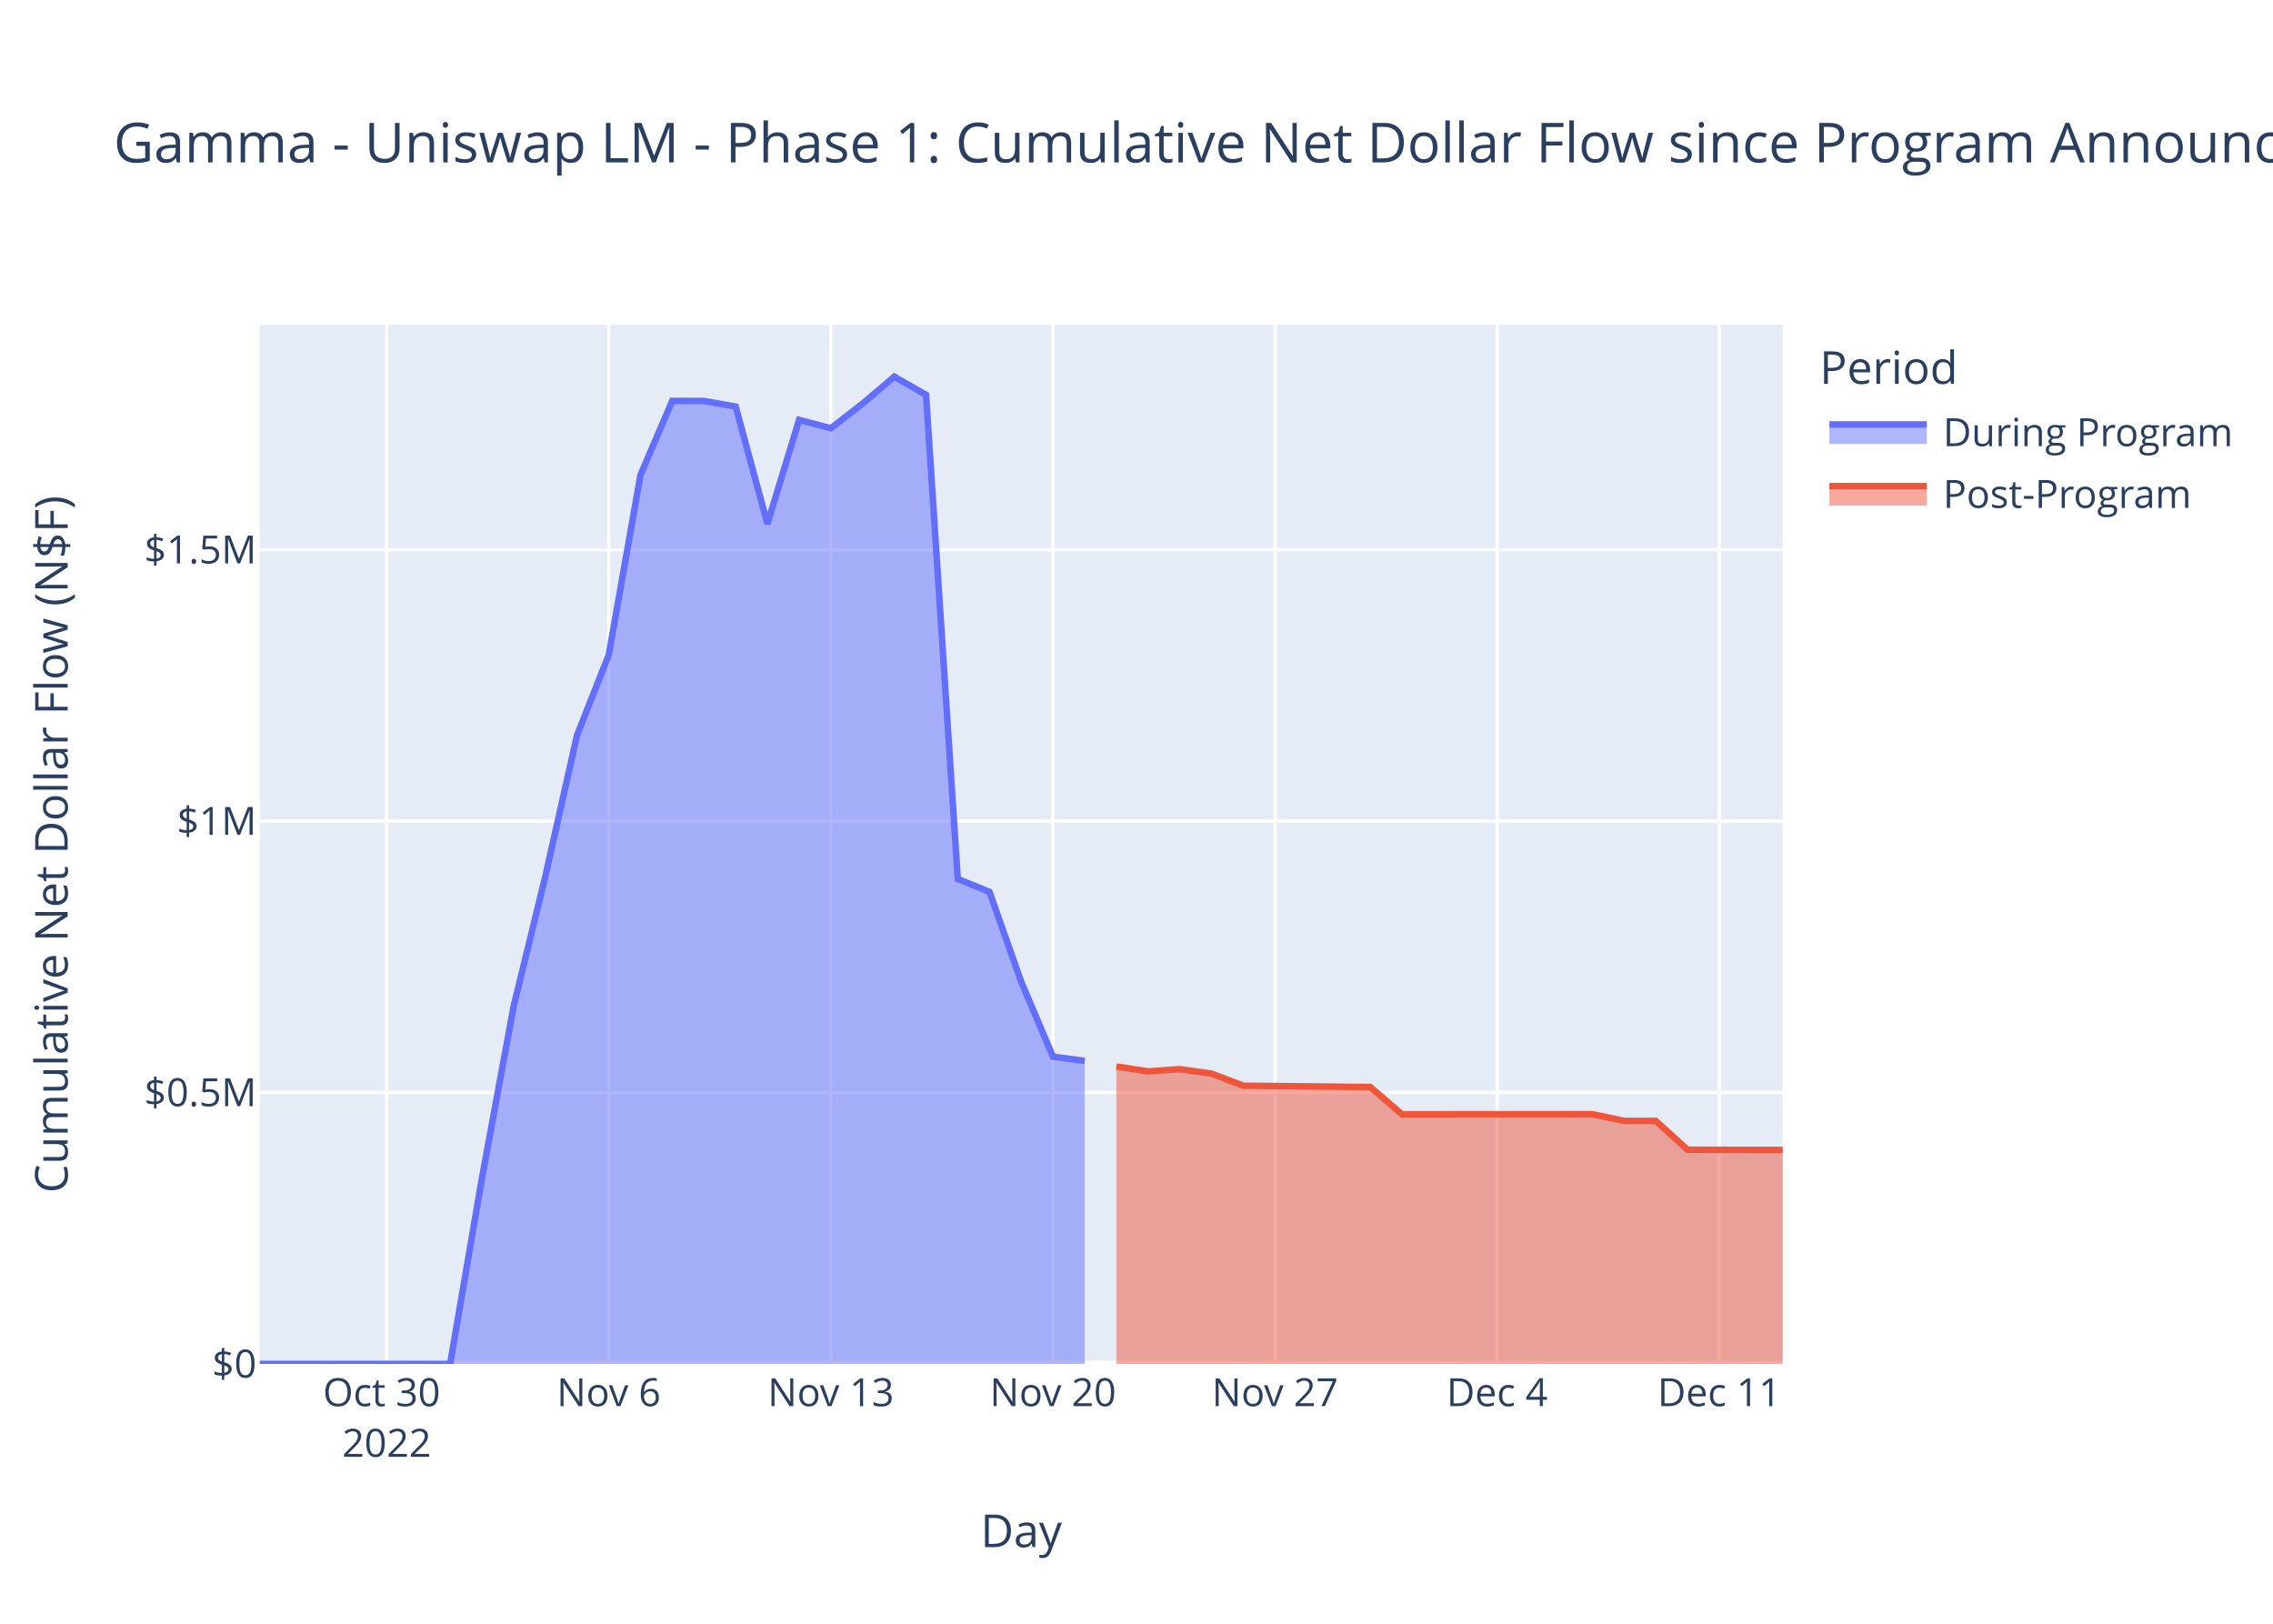
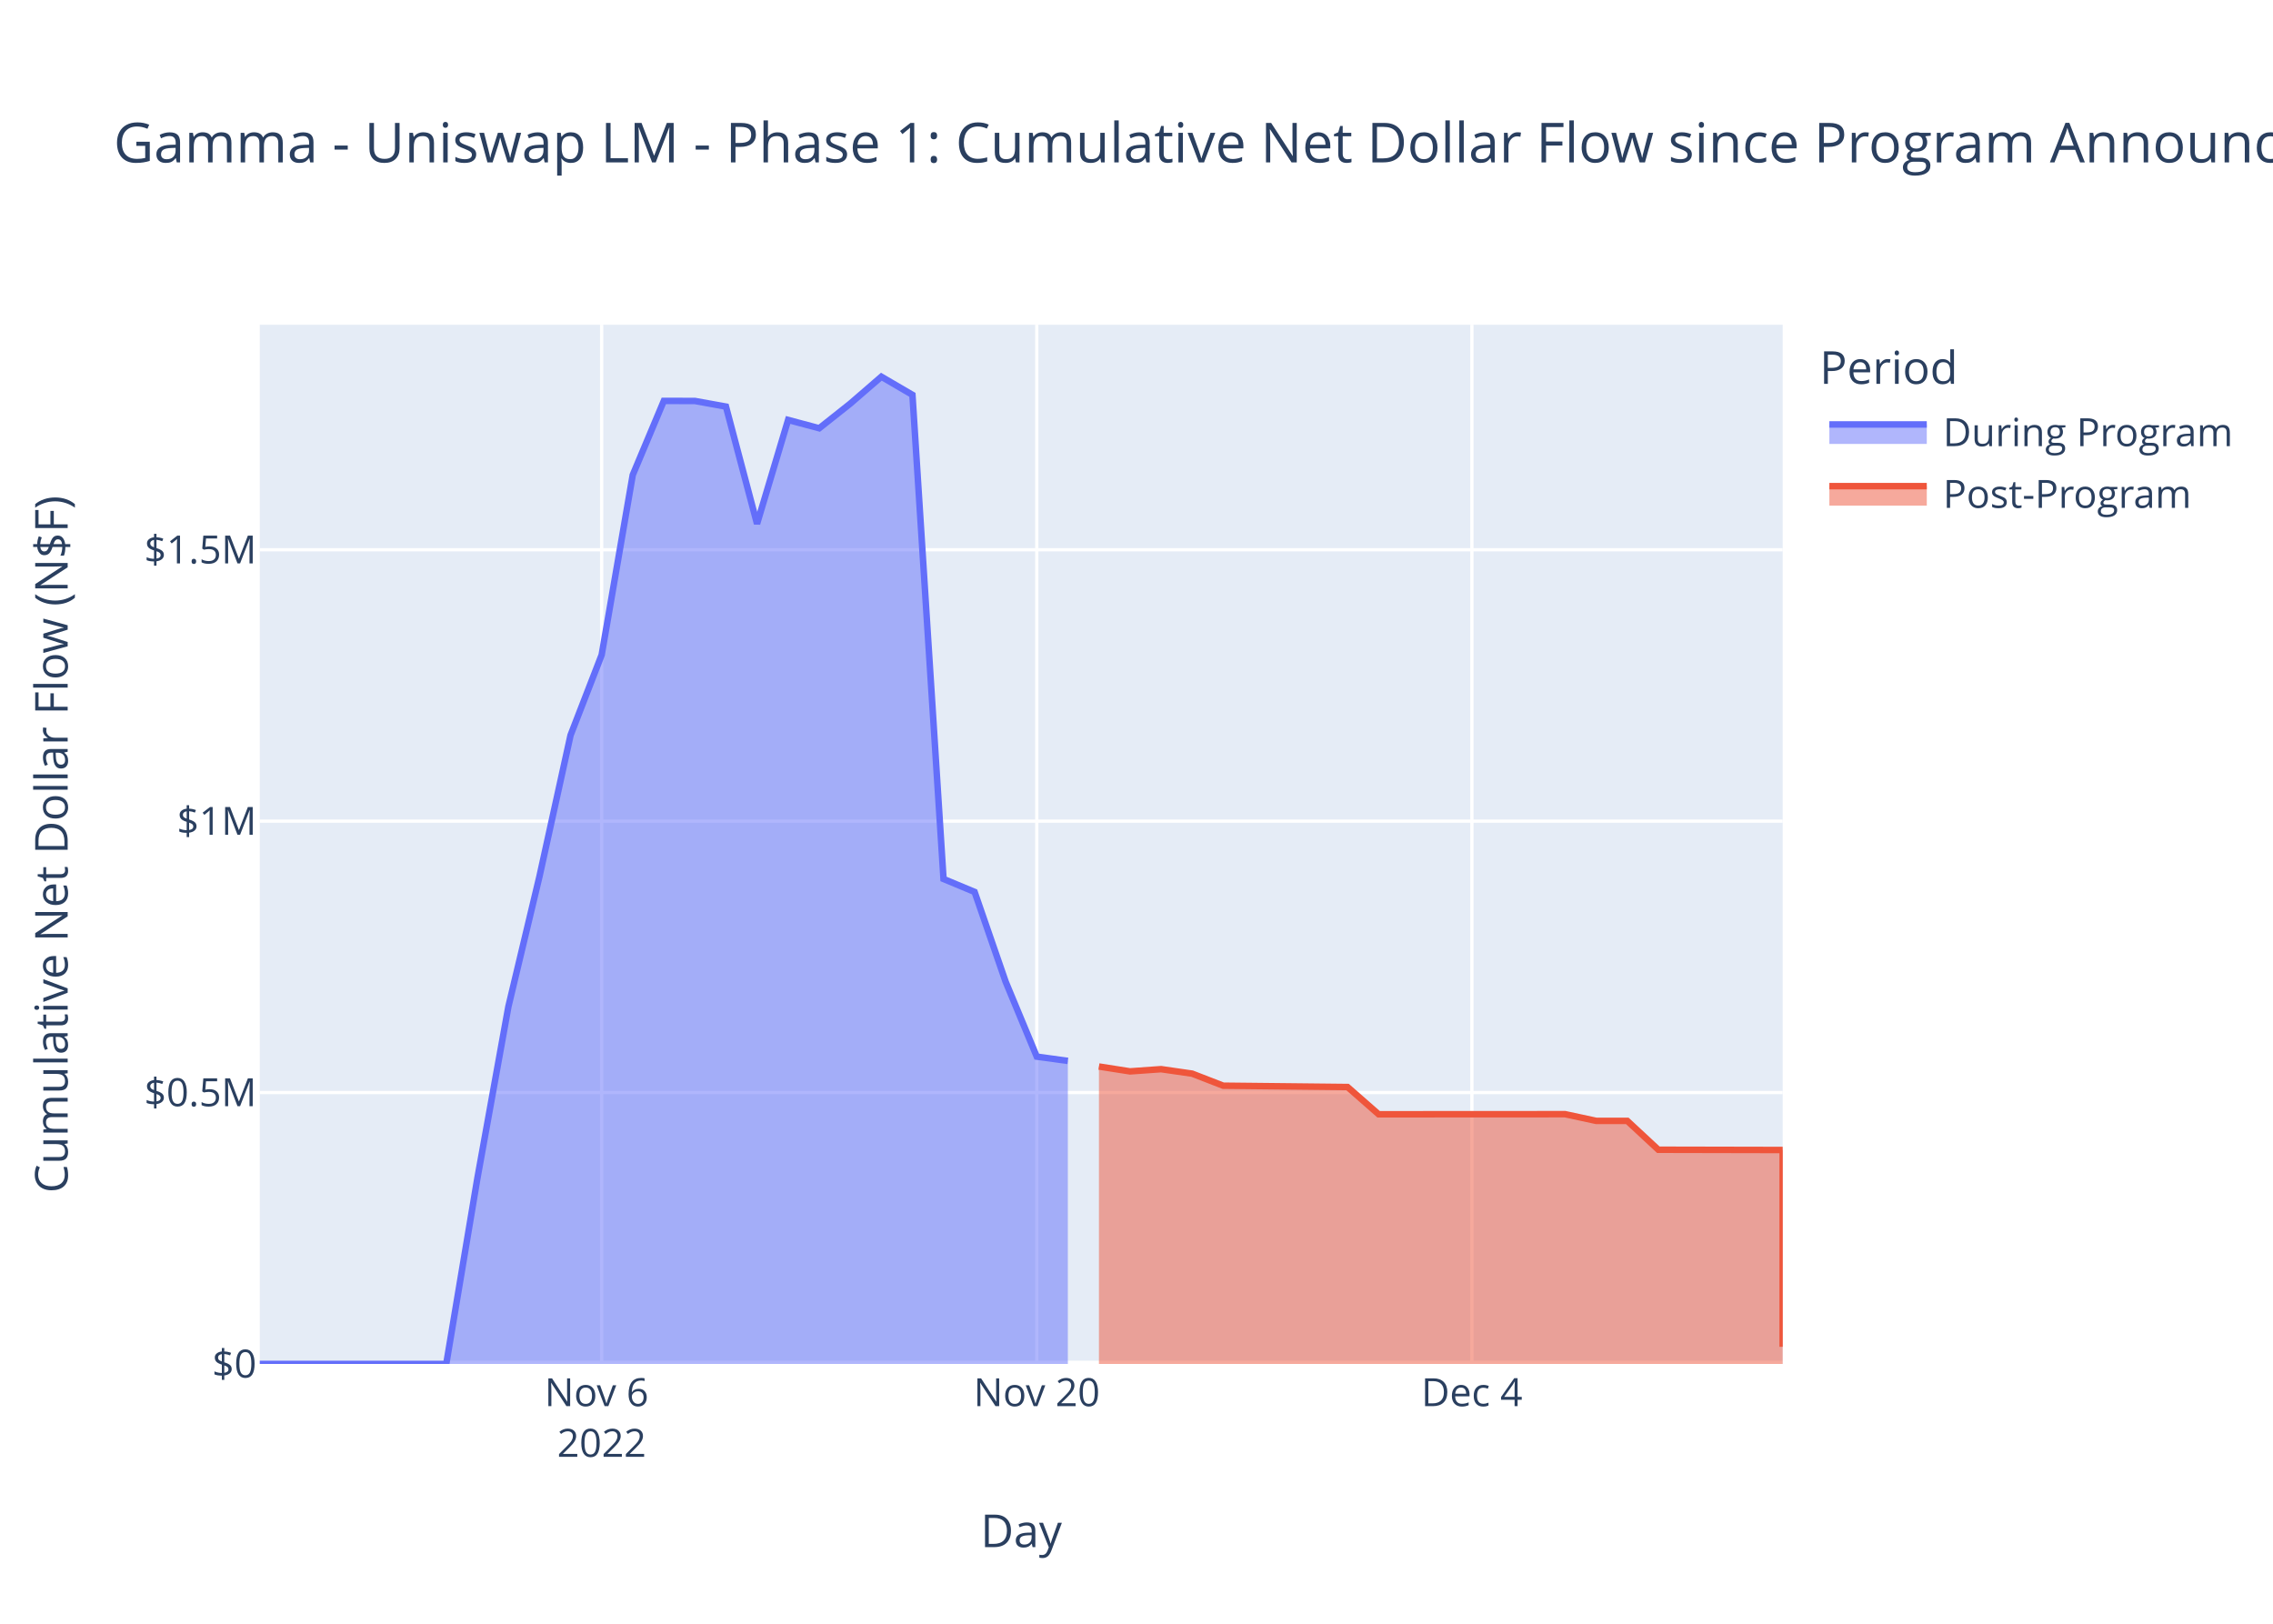
<svg xmlns="http://www.w3.org/2000/svg" class="main-svg" width="700" height="500" style="" viewBox="0 0 700 500">
  <rect x="0" y="0" width="700" height="500" style="fill: rgb(255, 255, 255); fill-opacity: 1;" />
-   <defs id="defs-8084c8">
+   <defs id="defs-966830">
    <g class="clips">
-       <clipPath id="clip8084c8xyplot" class="plotclip">
+       <clipPath id="clip966830xyplot" class="plotclip">
        <rect width="469" height="320" />
      </clipPath>
-       <clipPath class="axesclip" id="clip8084c8x">
+       <clipPath class="axesclip" id="clip966830x">
        <rect x="80" y="0" width="469" height="500" />
      </clipPath>
-       <clipPath class="axesclip" id="clip8084c8y">
+       <clipPath class="axesclip" id="clip966830y">
        <rect x="0" y="100" width="700" height="320" />
      </clipPath>
-       <clipPath class="axesclip" id="clip8084c8xy">
+       <clipPath class="axesclip" id="clip966830xy">
        <rect x="80" y="100" width="469" height="320" />
      </clipPath>
    </g>
    <g class="gradients" />
    <g class="patterns" />
  </defs>
  <g class="bglayer">
    <rect class="bg" x="80" y="100" width="469" height="320" style="fill: rgb(229, 236, 246); fill-opacity: 1; stroke-width: 0;" />
  </g>
  <g class="layer-below">
    <g class="imagelayer" />
    <g class="shapelayer" />
  </g>
  <g class="cartesianlayer">
    <g class="subplot xy">
      <g class="layer-subplot">
        <g class="shapelayer" />
        <g class="imagelayer" />
      </g>
      <g class="minor-gridlayer">
        <g class="x" />
        <g class="y" />
      </g>
      <g class="gridlayer">
        <g class="x">
-           <path class="xgrid crisp" transform="translate(119.08,0)" d="M0,100v320" style="stroke: rgb(255, 255, 255); stroke-opacity: 1; stroke-width: 1px;" />
-           <path class="xgrid crisp" transform="translate(187.48,0)" d="M0,100v320" style="stroke: rgb(255, 255, 255); stroke-opacity: 1; stroke-width: 1px;" />
-           <path class="xgrid crisp" transform="translate(255.88,0)" d="M0,100v320" style="stroke: rgb(255, 255, 255); stroke-opacity: 1; stroke-width: 1px;" />
-           <path class="xgrid crisp" transform="translate(324.27,0)" d="M0,100v320" style="stroke: rgb(255, 255, 255); stroke-opacity: 1; stroke-width: 1px;" />
-           <path class="xgrid crisp" transform="translate(392.67,0)" d="M0,100v320" style="stroke: rgb(255, 255, 255); stroke-opacity: 1; stroke-width: 1px;" />
-           <path class="xgrid crisp" transform="translate(461.06,0)" d="M0,100v320" style="stroke: rgb(255, 255, 255); stroke-opacity: 1; stroke-width: 1px;" />
-           <path class="xgrid crisp" transform="translate(529.46,0)" d="M0,100v320" style="stroke: rgb(255, 255, 255); stroke-opacity: 1; stroke-width: 1px;" />
+           <path class="xgrid crisp" transform="translate(185.29,0)" d="M0,100v320" style="stroke: rgb(255, 255, 255); stroke-opacity: 1; stroke-width: 1px;" />
+           <path class="xgrid crisp" transform="translate(319.29,0)" d="M0,100v320" style="stroke: rgb(255, 255, 255); stroke-opacity: 1; stroke-width: 1px;" />
+           <path class="xgrid crisp" transform="translate(453.29,0)" d="M0,100v320" style="stroke: rgb(255, 255, 255); stroke-opacity: 1; stroke-width: 1px;" />
        </g>
        <g class="y">
          <path class="ygrid crisp" transform="translate(0,336.43)" d="M80,0h469" style="stroke: rgb(255, 255, 255); stroke-opacity: 1; stroke-width: 1px;" />
          <path class="ygrid crisp" transform="translate(0,252.86)" d="M80,0h469" style="stroke: rgb(255, 255, 255); stroke-opacity: 1; stroke-width: 1px;" />
          <path class="ygrid crisp" transform="translate(0,169.29)" d="M80,0h469" style="stroke: rgb(255, 255, 255); stroke-opacity: 1; stroke-width: 1px;" />
        </g>
      </g>
      <g class="zerolinelayer">
        <path class="yzl zl crisp" transform="translate(0,420)" d="M80,0h469" style="stroke: rgb(255, 255, 255); stroke-opacity: 1; stroke-width: 2px;" />
      </g>
      <path class="xlines-below" />
      <path class="ylines-below" />
      <g class="overlines-below" />
      <g class="xaxislayer-below" />
      <g class="yaxislayer-below" />
      <g class="overaxes-below" />
-       <g class="plot" transform="translate(80,100)" clip-path="url(#clip8084c8xyplot)">
+       <g class="plot" transform="translate(80,100)" clip-path="url(#clip966830xyplot)">
        <g class="scatterlayer mlayer">
-           <g class="trace scatter trace52c67d" style="stroke-miterlimit: 2;">
+           <g class="trace scatter trace2d3b78" style="stroke-miterlimit: 2;">
            <g class="fills">
              <g>
-                 <path class="js-fill" d="M254.04,320L0,320L0,320L58.63,319.99L68.4,262.92L78.17,209.94L87.94,169.87L97.71,126.39L107.48,101.66L117.25,46.25L127.02,23.45L136.79,23.47L146.56,25.2L156.33,61.29L166.1,29.31L175.88,31.87L185.65,24.28L195.42,16L205.19,21.59L214.96,170.66L224.73,174.65L234.5,202.33L244.27,225.37L254.04,226.68" style="fill: rgb(99, 110, 250); fill-opacity: 0.5; stroke-width: 0;" />
+                 <path class="js-fill" d="M248.86,320L0,320L0,320L57.43,319.99L67,262.92L76.57,209.94L86.14,169.87L95.71,126.39L105.29,101.66L114.86,46.25L124.43,23.45L134,23.47L143.57,25.2L153.14,61.29L162.71,29.31L172.29,31.87L181.86,24.28L191.43,16L201,21.59L210.57,170.66L220.14,174.65L229.71,202.33L239.29,225.37L248.86,226.68" style="fill: rgb(99, 110, 250); fill-opacity: 0.5; stroke-width: 0;" />
              </g>
            </g>
            <g class="errorbars" />
            <g class="lines">
-               <path class="js-line" d="M0,320L58.63,319.99L68.4,262.92L78.17,209.94L87.94,169.87L97.71,126.39L107.48,101.66L117.25,46.25L127.02,23.45L136.79,23.47L146.56,25.2L156.33,61.29L166.1,29.31L175.88,31.87L185.65,24.28L195.42,16L205.19,21.59L214.96,170.66L224.73,174.65L234.5,202.33L244.27,225.37L254.04,226.68" style="vector-effect: non-scaling-stroke; fill: none; stroke: rgb(99, 110, 250); stroke-opacity: 1; stroke-width: 2px; opacity: 1;" />
+               <path class="js-line" d="M0,320L57.43,319.99L67,262.92L76.57,209.94L86.14,169.87L95.71,126.39L105.29,101.66L114.86,46.25L124.43,23.45L134,23.47L143.57,25.2L153.14,61.29L162.71,29.31L172.29,31.87L181.86,24.28L191.43,16L201,21.59L210.57,170.66L220.14,174.65L229.71,202.33L239.29,225.37L248.86,226.68" style="vector-effect: non-scaling-stroke; fill: none; stroke: rgb(99, 110, 250); stroke-opacity: 1; stroke-width: 2px; opacity: 1;" />
            </g>
            <g class="points" />
            <g class="text" />
          </g>
-           <g class="trace scatter trace5e54d3" style="stroke-miterlimit: 2;">
+           <g class="trace scatter trace4b58c0" style="stroke-miterlimit: 2;">
            <g class="fills">
              <g>
-                 <path class="js-fill" d="M469,320L263.81,320L263.81,228.41L273.58,229.91L283.35,229.23L293.13,230.61L302.9,234.32L341.98,234.73L351.75,243.12L410.38,243.09L420.15,245.15L429.92,245.15L439.69,254.04L469,254.11" style="fill: rgb(239, 85, 59); fill-opacity: 0.5; stroke-width: 0;" />
+                 <path class="js-fill" d="M469,320L258.43,320L258.43,228.41L268,229.91L277.57,229.23L287.14,230.61L296.71,234.32L335,234.73L344.57,243.12L402,243.09L411.57,245.15L421.14,245.15L430.71,254.04L469,254.12L469,314.72" style="fill: rgb(239, 85, 59); fill-opacity: 0.5; stroke-width: 0;" />
              </g>
            </g>
            <g class="errorbars" />
            <g class="lines">
-               <path class="js-line" d="M263.81,228.41L273.58,229.91L283.35,229.23L293.13,230.61L302.9,234.32L341.98,234.73L351.75,243.12L410.38,243.09L420.15,245.15L429.92,245.15L439.69,254.04L469,254.11" style="vector-effect: non-scaling-stroke; fill: none; stroke: rgb(239, 85, 59); stroke-opacity: 1; stroke-width: 2px; opacity: 1;" />
+               <path class="js-line" d="M258.43,228.41L268,229.91L277.57,229.23L287.14,230.61L296.71,234.32L335,234.73L344.57,243.12L402,243.09L411.57,245.15L421.14,245.15L430.71,254.04L469,254.12L469,314.72" style="vector-effect: non-scaling-stroke; fill: none; stroke: rgb(239, 85, 59); stroke-opacity: 1; stroke-width: 2px; opacity: 1;" />
            </g>
            <g class="points" />
            <g class="text" />
          </g>
        </g>
      </g>
      <g class="overplot" />
      <path class="xlines-above crisp" d="M0,0" style="fill: none;" />
      <path class="ylines-above crisp" d="M0,0" style="fill: none;" />
      <g class="overlines-above" />
      <g class="xaxislayer-above">
        <g class="xtick">
-           <text text-anchor="middle" x="0" y="433" transform="translate(119.08,0)" style="font-family: 'Open Sans', verdana, arial, sans-serif; font-size: 12px; fill: rgb(42, 63, 95); fill-opacity: 1; white-space: pre; opacity: 1;">
-             <tspan class="line" dy="0em" x="0" y="433">Oct 30</tspan>
+           <text text-anchor="middle" x="0" y="433" transform="translate(185.29,0)" style="font-family: 'Open Sans', verdana, arial, sans-serif; font-size: 12px; fill: rgb(42, 63, 95); fill-opacity: 1; white-space: pre; opacity: 1;">
+             <tspan class="line" dy="0em" x="0" y="433">Nov 6</tspan>
            <tspan class="line" dy="1.3em" x="0" y="433">2022</tspan>
          </text>
        </g>
        <g class="xtick">
-           <text text-anchor="middle" x="0" y="433" style="font-family: 'Open Sans', verdana, arial, sans-serif; font-size: 12px; fill: rgb(42, 63, 95); fill-opacity: 1; white-space: pre; opacity: 1;" transform="translate(187.48,0)">Nov 6</text>
+           <text text-anchor="middle" x="0" y="433" style="font-family: 'Open Sans', verdana, arial, sans-serif; font-size: 12px; fill: rgb(42, 63, 95); fill-opacity: 1; white-space: pre; opacity: 1;" transform="translate(319.29,0)">Nov 20</text>
        </g>
        <g class="xtick">
-           <text text-anchor="middle" x="0" y="433" style="font-family: 'Open Sans', verdana, arial, sans-serif; font-size: 12px; fill: rgb(42, 63, 95); fill-opacity: 1; white-space: pre; opacity: 1;" transform="translate(255.88,0)">Nov 13</text>
-         </g>
-         <g class="xtick">
-           <text text-anchor="middle" x="0" y="433" style="font-family: 'Open Sans', verdana, arial, sans-serif; font-size: 12px; fill: rgb(42, 63, 95); fill-opacity: 1; white-space: pre; opacity: 1;" transform="translate(324.27,0)">Nov 20</text>
-         </g>
-         <g class="xtick">
-           <text text-anchor="middle" x="0" y="433" style="font-family: 'Open Sans', verdana, arial, sans-serif; font-size: 12px; fill: rgb(42, 63, 95); fill-opacity: 1; white-space: pre; opacity: 1;" transform="translate(392.67,0)">Nov 27</text>
-         </g>
-         <g class="xtick">
-           <text text-anchor="middle" x="0" y="433" style="font-family: 'Open Sans', verdana, arial, sans-serif; font-size: 12px; fill: rgb(42, 63, 95); fill-opacity: 1; white-space: pre; opacity: 1;" transform="translate(461.06,0)">Dec 4</text>
-         </g>
-         <g class="xtick">
-           <text text-anchor="middle" x="0" y="433" style="font-family: 'Open Sans', verdana, arial, sans-serif; font-size: 12px; fill: rgb(42, 63, 95); fill-opacity: 1; white-space: pre; opacity: 1;" transform="translate(529.46,0)">Dec 11</text>
+           <text text-anchor="middle" x="0" y="433" style="font-family: 'Open Sans', verdana, arial, sans-serif; font-size: 12px; fill: rgb(42, 63, 95); fill-opacity: 1; white-space: pre; opacity: 1;" transform="translate(453.29,0)">Dec 4</text>
        </g>
      </g>
      <g class="yaxislayer-above">
        <g class="ytick">
          <text text-anchor="end" x="79" y="4.2" transform="translate(0,420)" style="font-family: 'Open Sans', verdana, arial, sans-serif; font-size: 12px; fill: rgb(42, 63, 95); fill-opacity: 1; white-space: pre; opacity: 1;">$0</text>
        </g>
        <g class="ytick">
          <text text-anchor="end" x="79" y="4.2" style="font-family: 'Open Sans', verdana, arial, sans-serif; font-size: 12px; fill: rgb(42, 63, 95); fill-opacity: 1; white-space: pre; opacity: 1;" transform="translate(0,336.43)">$0.5M</text>
        </g>
        <g class="ytick">
          <text text-anchor="end" x="79" y="4.2" style="font-family: 'Open Sans', verdana, arial, sans-serif; font-size: 12px; fill: rgb(42, 63, 95); fill-opacity: 1; white-space: pre; opacity: 1;" transform="translate(0,252.86)">$1M</text>
        </g>
        <g class="ytick">
          <text text-anchor="end" x="79" y="4.2" style="font-family: 'Open Sans', verdana, arial, sans-serif; font-size: 12px; fill: rgb(42, 63, 95); fill-opacity: 1; white-space: pre; opacity: 1;" transform="translate(0,169.29)">$1.5M</text>
        </g>
      </g>
      <g class="overaxes-above" />
    </g>
  </g>
  <g class="polarlayer" />
  <g class="smithlayer" />
  <g class="ternarylayer" />
  <g class="geolayer" />
  <g class="funnelarealayer" />
  <g class="pielayer" />
  <g class="iciclelayer" />
  <g class="treemaplayer" />
  <g class="sunburstlayer" />
  <g class="glimages" />
-   <defs id="topdefs-8084c8">
+   <defs id="topdefs-966830">
    <g class="clips" />
-     <clipPath id="legend8084c8">
+     <clipPath id="legend966830">
      <rect width="130" height="67" x="0" y="0" />
    </clipPath>
  </defs>
  <g class="layer-above">
    <g class="imagelayer" />
    <g class="shapelayer" />
  </g>
  <g class="infolayer">
    <g class="legend" pointer-events="all" transform="translate(558.38,100)">
      <rect class="bg" shape-rendering="crispEdges" width="130" height="67" x="0" y="0" style="stroke: rgb(68, 68, 68); stroke-opacity: 1; fill: rgb(255, 255, 255); fill-opacity: 1; stroke-width: 0px;" />
-       <g class="scrollbox" transform="" clip-path="url(#legend8084c8)">
+       <g class="scrollbox" transform="" clip-path="url(#legend966830)">
        <text class="legendtitletext" text-anchor="start" x="2" y="18.2" style="font-family: 'Open Sans', verdana, arial, sans-serif; font-size: 14px; fill: rgb(42, 63, 95); fill-opacity: 1; white-space: pre;">Period</text>
        <g class="groups">
          <g class="traces" transform="translate(0,32.7)" style="opacity: 1;">
            <text class="legendtext" text-anchor="start" x="40" y="4.68" style="font-family: 'Open Sans', verdana, arial, sans-serif; font-size: 12px; fill: rgb(42, 63, 95); fill-opacity: 1; white-space: pre;">During Program</text>
            <g class="layers">
              <g class="legendfill">
                <path class="js-fill" d="M5,-2h30v6h-30z" style="stroke-width: 0; fill: rgb(99, 110, 250); fill-opacity: 0.5;" />
              </g>
              <g class="legendlines">
                <path class="js-line" d="M5,-2h30" style="fill: none; stroke: rgb(99, 110, 250); stroke-opacity: 1; stroke-width: 2px;" />
              </g>
              <g class="legendsymbols">
                <g class="legendpoints" />
              </g>
            </g>
            <rect class="legendtoggle" x="0" y="-9.5" width="124.703" height="19" style="fill: rgb(0, 0, 0); fill-opacity: 0;" />
          </g>
          <g class="traces" transform="translate(0,51.7)" style="opacity: 1;">
            <text class="legendtext" text-anchor="start" x="40" y="4.68" style="font-family: 'Open Sans', verdana, arial, sans-serif; font-size: 12px; fill: rgb(42, 63, 95); fill-opacity: 1; white-space: pre;">Post-Program</text>
            <g class="layers">
              <g class="legendfill">
                <path class="js-fill" d="M5,-2h30v6h-30z" style="stroke-width: 0; fill: rgb(239, 85, 59); fill-opacity: 0.5;" />
              </g>
              <g class="legendlines">
                <path class="js-line" d="M5,-2h30" style="fill: none; stroke: rgb(239, 85, 59); stroke-opacity: 1; stroke-width: 2px;" />
              </g>
              <g class="legendsymbols">
                <g class="legendpoints" />
              </g>
            </g>
            <rect class="legendtoggle" x="0" y="-9.5" width="124.703" height="19" style="fill: rgb(0, 0, 0); fill-opacity: 0;" />
          </g>
        </g>
      </g>
      <rect class="scrollbar" rx="20" ry="3" width="0" height="0" x="0" y="0" style="fill: rgb(128, 139, 164); fill-opacity: 1;" />
    </g>
    <g class="g-gtitle">
      <text class="gtitle" x="35" y="50" text-anchor="start" dy="0em" style="font-family: 'Open Sans', verdana, arial, sans-serif; font-size: 17px; fill: rgb(42, 63, 95); opacity: 1; font-weight: normal; white-space: pre;">Gamma - Uniswap LM - Phase 1: Cumulative Net Dollar Flow since Program Announcement - At Last Price</text>
    </g>
    <g class="g-xtitle">
      <text class="xtitle" x="314.5" y="476.409" text-anchor="middle" style="font-family: 'Open Sans', verdana, arial, sans-serif; font-size: 14px; fill: rgb(42, 63, 95); opacity: 1; font-weight: normal; white-space: pre;">Day</text>
    </g>
    <g class="g-ytitle">
      <text class="ytitle" transform="rotate(-90,20.84063,260)" x="20.841" y="260" text-anchor="middle" style="font-family: 'Open Sans', verdana, arial, sans-serif; font-size: 14px; fill: rgb(42, 63, 95); opacity: 1; font-weight: normal; white-space: pre;">Cumulative Net Dollar Flow (N$F)</text>
    </g>
  </g>
</svg>
